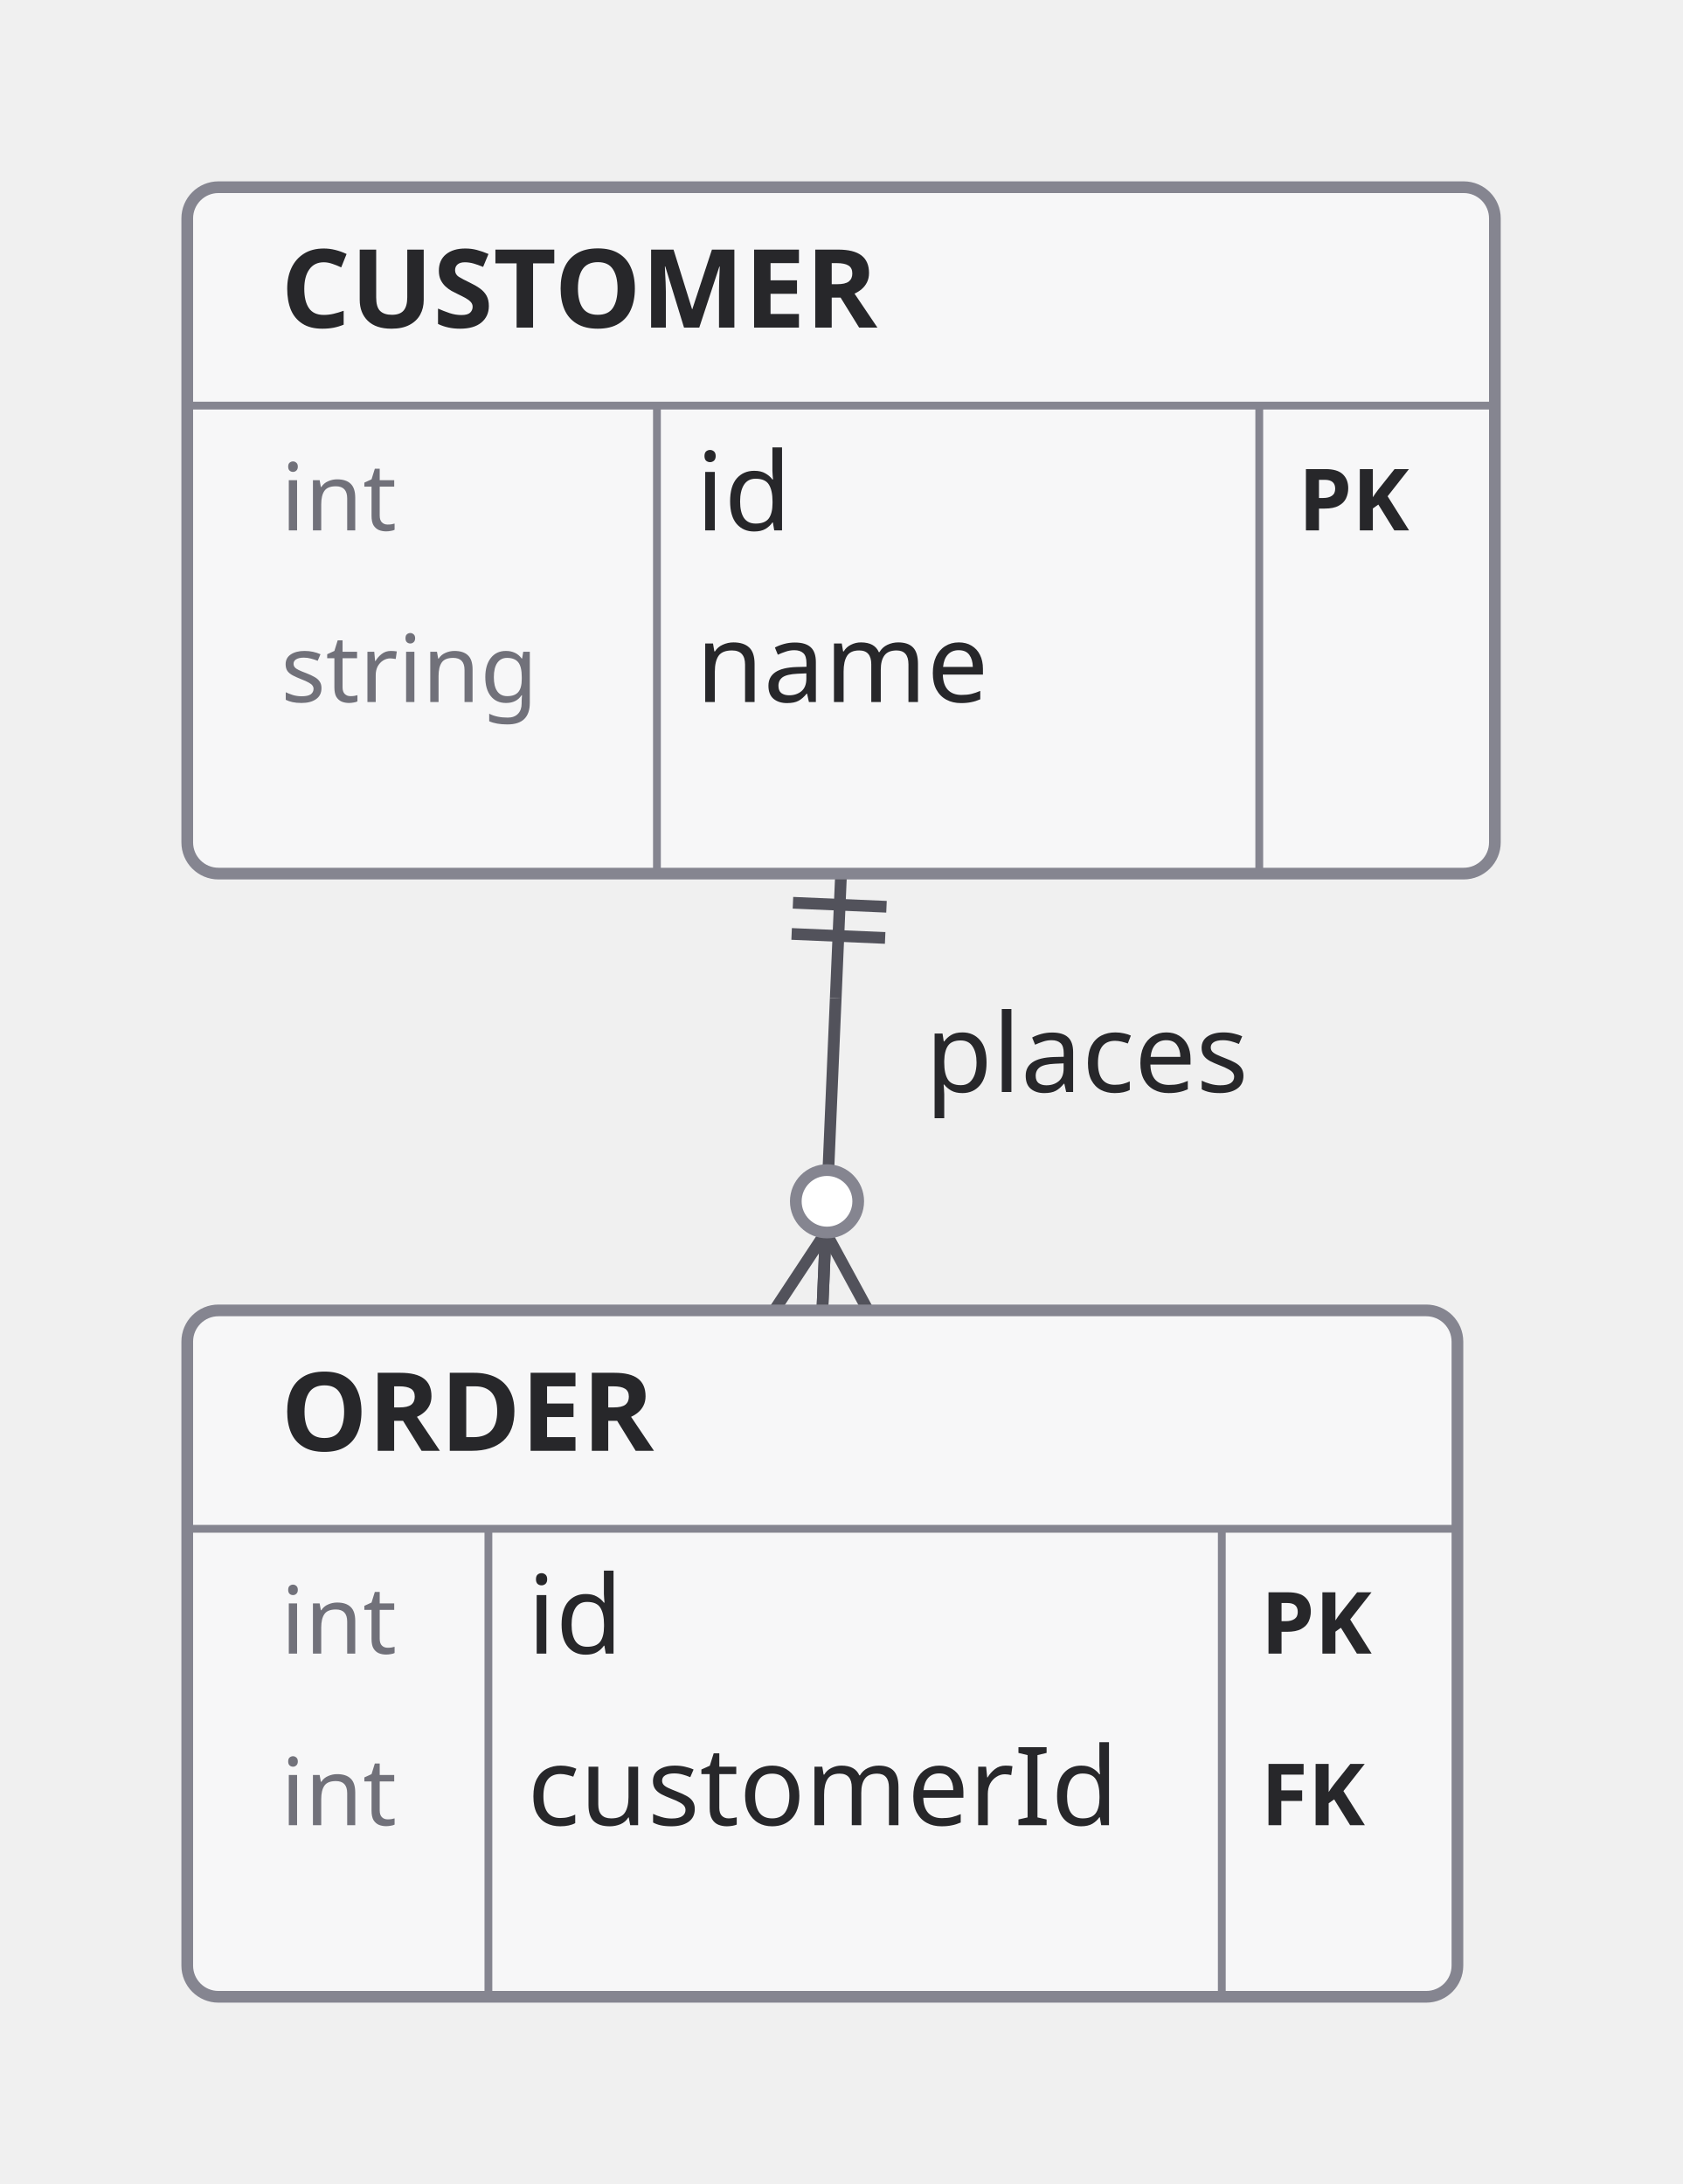
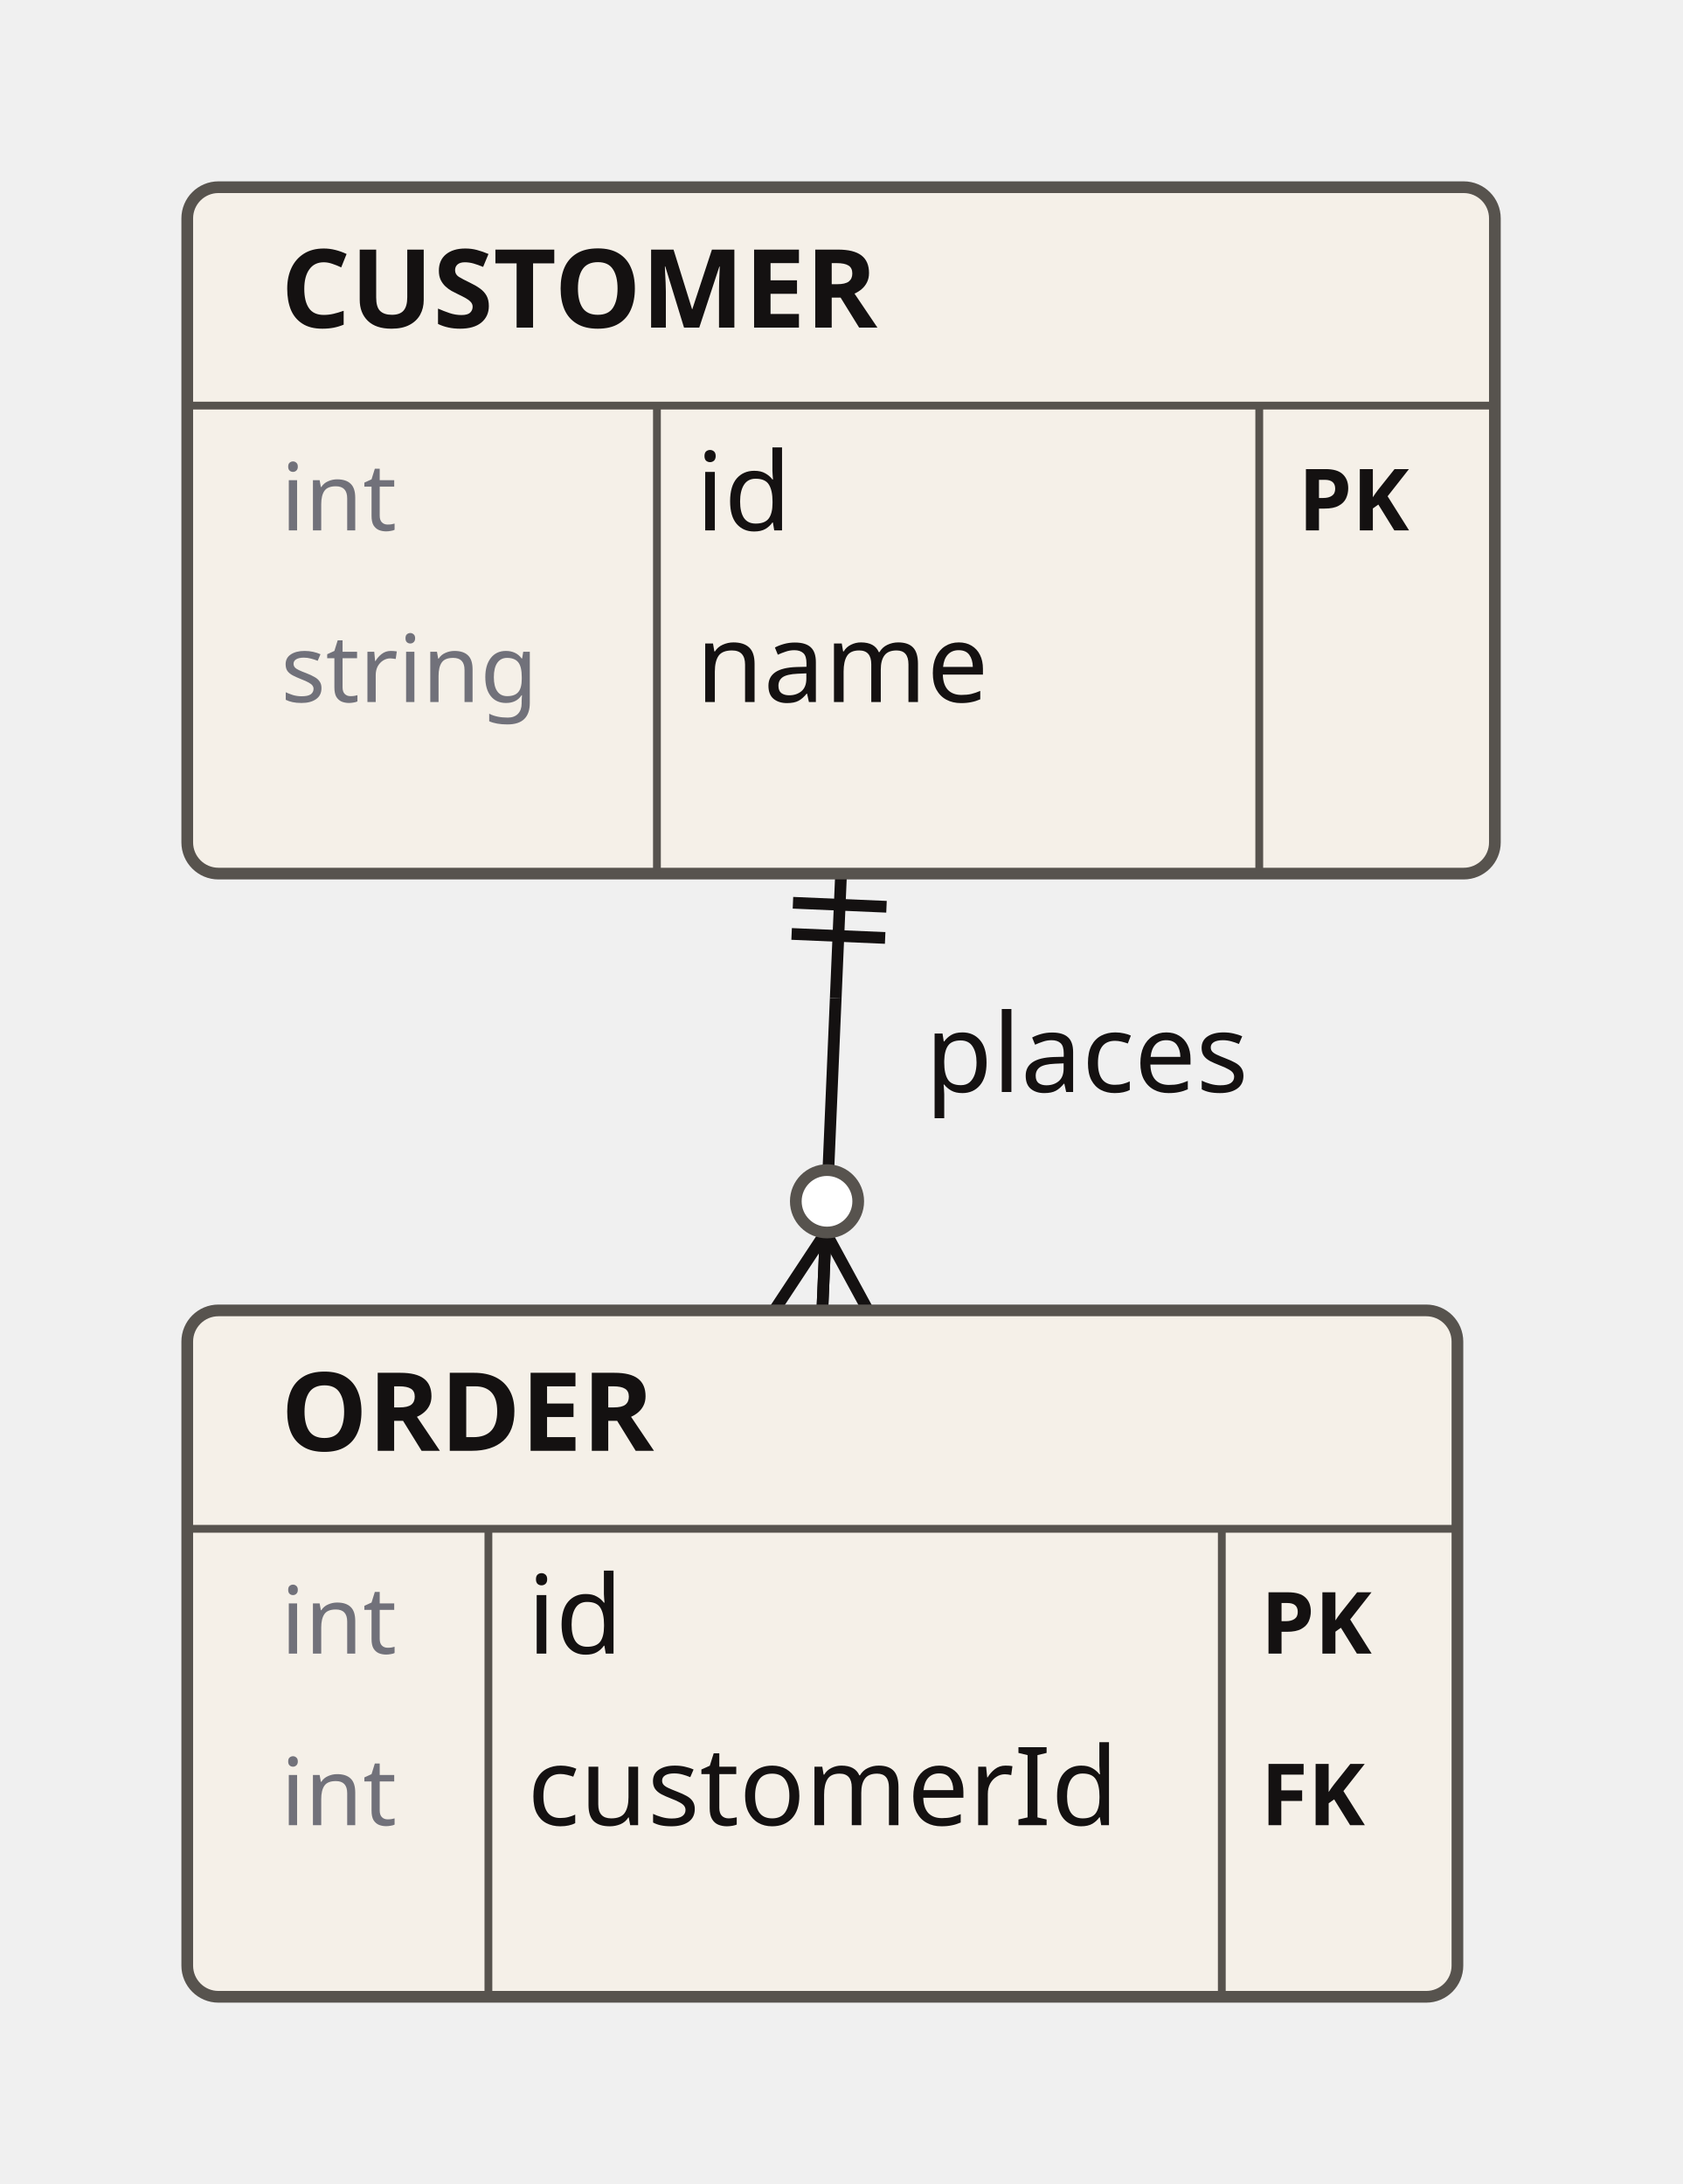
<svg xmlns="http://www.w3.org/2000/svg" width="215.6" height="280" viewBox="0 0 215.6 280" role="img">
-   <line x1="107.115" y1="127.985" x2="106.085" y2="152.015" stroke="#52525b" stroke-width="1.5" fill="none" />
-   <line x1="107.8" y1="112" x2="107.115" y2="127.985" stroke="#52525b" stroke-width="1.5" fill="none" />
-   <line x1="101.634" y1="115.739" x2="113.623" y2="116.253" stroke="#52525b" stroke-width="1.5" fill="none" />
-   <line x1="101.463" y1="119.736" x2="113.452" y2="120.25" stroke="#52525b" stroke-width="1.5" fill="none" />
-   <line x1="105.4" y1="168" x2="106.085" y2="152.015" stroke="#52525b" stroke-width="1.5" fill="none" />
-   <line x1="105.828" y1="158.009" x2="105.4" y2="168" stroke="#52525b" stroke-width="1.5" fill="none" />
-   <line x1="105.828" y1="158.009" x2="111.394" y2="168.257" stroke="#52525b" stroke-width="1.5" fill="none" />
-   <line x1="105.828" y1="158.009" x2="99.406" y2="167.743" stroke="#52525b" stroke-width="1.5" fill="none" />
-   <ellipse cx="105.999" cy="154.013" rx="4" ry="4" fill="#ffffff" fill-opacity="1" stroke="#858590" stroke-width="1.5" />
-   <text x="118.6" y="140" text-anchor="start" font-family="sans-serif" font-size="14" font-weight="400" fill="#27272a">places</text>
-   <rect x="24" y="24" width="167.6" height="88" rx="4" fill="#f7f7f8" stroke="#858590" stroke-width="1.5" />
-   <text x="36" y="42" text-anchor="start" font-family="sans-serif" font-size="14" font-weight="600" fill="#27272a">CUSTOMER</text>
-   <line x1="24" y1="52" x2="191.6" y2="52" stroke="#858590" stroke-width="1" fill="none" />
-   <line x1="84.2" y1="52" x2="84.2" y2="112" stroke="#858590" stroke-width="1" fill="none" />
-   <line x1="161.4" y1="52" x2="161.4" y2="112" stroke="#858590" stroke-width="1" fill="none" />
+   <line x1="107.115" y1="127.985" x2="106.085" y2="152.015" stroke="#141111" stroke-width="1.5" fill="none" />
+   <line x1="107.8" y1="112" x2="107.115" y2="127.985" stroke="#141111" stroke-width="1.5" fill="none" />
+   <line x1="101.634" y1="115.739" x2="113.623" y2="116.253" stroke="#141111" stroke-width="1.5" fill="none" />
+   <line x1="101.463" y1="119.736" x2="113.452" y2="120.25" stroke="#141111" stroke-width="1.5" fill="none" />
+   <line x1="105.4" y1="168" x2="106.085" y2="152.015" stroke="#141111" stroke-width="1.5" fill="none" />
+   <line x1="105.828" y1="158.009" x2="105.4" y2="168" stroke="#141111" stroke-width="1.5" fill="none" />
+   <line x1="105.828" y1="158.009" x2="111.394" y2="168.257" stroke="#141111" stroke-width="1.5" fill="none" />
+   <line x1="105.828" y1="158.009" x2="99.406" y2="167.743" stroke="#141111" stroke-width="1.5" fill="none" />
+   <ellipse cx="105.999" cy="154.013" rx="4" ry="4" fill="#ffffff" fill-opacity="1" stroke="#57534e" stroke-width="1.5" />
+   <text x="118.6" y="140" text-anchor="start" font-family="sans-serif" font-size="14" font-weight="400" fill="#141111">places</text>
+   <rect x="24" y="24" width="167.6" height="88" rx="4" fill="#f5f0e8" stroke="#57534e" stroke-width="1.5" />
+   <text x="36" y="42" text-anchor="start" font-family="sans-serif" font-size="14" font-weight="600" fill="#141111">CUSTOMER</text>
+   <line x1="24" y1="52" x2="191.6" y2="52" stroke="#57534e" stroke-width="1" fill="none" />
+   <line x1="84.2" y1="52" x2="84.2" y2="112" stroke="#57534e" stroke-width="1" fill="none" />
+   <line x1="161.4" y1="52" x2="161.4" y2="112" stroke="#57534e" stroke-width="1" fill="none" />
  <text x="36" y="68" text-anchor="start" font-family="sans-serif" font-size="12" font-weight="400" fill="#71717a">int</text>
-   <text x="89.2" y="68" text-anchor="start" font-family="sans-serif" font-size="14" font-weight="400" fill="#27272a">id</text>
-   <text x="166.4" y="68" text-anchor="start" font-family="sans-serif" font-size="11" font-weight="600" fill="#27272a">PK</text>
+   <text x="89.2" y="68" text-anchor="start" font-family="sans-serif" font-size="14" font-weight="400" fill="#141111">id</text>
+   <text x="166.4" y="68" text-anchor="start" font-family="sans-serif" font-size="11" font-weight="600" fill="#141111">PK</text>
  <text x="36" y="90" text-anchor="start" font-family="sans-serif" font-size="12" font-weight="400" fill="#71717a">string</text>
-   <text x="89.2" y="90" text-anchor="start" font-family="sans-serif" font-size="14" font-weight="400" fill="#27272a">name</text>
-   <rect x="24" y="168" width="162.8" height="88" rx="4" fill="#f7f7f8" stroke="#858590" stroke-width="1.5" />
-   <text x="36" y="186" text-anchor="start" font-family="sans-serif" font-size="14" font-weight="600" fill="#27272a">ORDER</text>
-   <line x1="24" y1="196" x2="186.8" y2="196" stroke="#858590" stroke-width="1" fill="none" />
-   <line x1="62.6" y1="196" x2="62.6" y2="256" stroke="#858590" stroke-width="1" fill="none" />
-   <line x1="156.6" y1="196" x2="156.6" y2="256" stroke="#858590" stroke-width="1" fill="none" />
+   <text x="89.2" y="90" text-anchor="start" font-family="sans-serif" font-size="14" font-weight="400" fill="#141111">name</text>
+   <rect x="24" y="168" width="162.8" height="88" rx="4" fill="#f5f0e8" stroke="#57534e" stroke-width="1.5" />
+   <text x="36" y="186" text-anchor="start" font-family="sans-serif" font-size="14" font-weight="600" fill="#141111">ORDER</text>
+   <line x1="24" y1="196" x2="186.8" y2="196" stroke="#57534e" stroke-width="1" fill="none" />
+   <line x1="62.6" y1="196" x2="62.6" y2="256" stroke="#57534e" stroke-width="1" fill="none" />
+   <line x1="156.6" y1="196" x2="156.6" y2="256" stroke="#57534e" stroke-width="1" fill="none" />
  <text x="36" y="212" text-anchor="start" font-family="sans-serif" font-size="12" font-weight="400" fill="#71717a">int</text>
-   <text x="67.6" y="212" text-anchor="start" font-family="sans-serif" font-size="14" font-weight="400" fill="#27272a">id</text>
-   <text x="161.6" y="212" text-anchor="start" font-family="sans-serif" font-size="11" font-weight="600" fill="#27272a">PK</text>
+   <text x="67.6" y="212" text-anchor="start" font-family="sans-serif" font-size="14" font-weight="400" fill="#141111">id</text>
+   <text x="161.6" y="212" text-anchor="start" font-family="sans-serif" font-size="11" font-weight="600" fill="#141111">PK</text>
  <text x="36" y="234" text-anchor="start" font-family="sans-serif" font-size="12" font-weight="400" fill="#71717a">int</text>
-   <text x="67.6" y="234" text-anchor="start" font-family="sans-serif" font-size="14" font-weight="400" fill="#27272a">customerId</text>
-   <text x="161.6" y="234" text-anchor="start" font-family="sans-serif" font-size="11" font-weight="600" fill="#27272a">FK</text>
+   <text x="67.6" y="234" text-anchor="start" font-family="sans-serif" font-size="14" font-weight="400" fill="#141111">customerId</text>
+   <text x="161.6" y="234" text-anchor="start" font-family="sans-serif" font-size="11" font-weight="600" fill="#141111">FK</text>
</svg>
